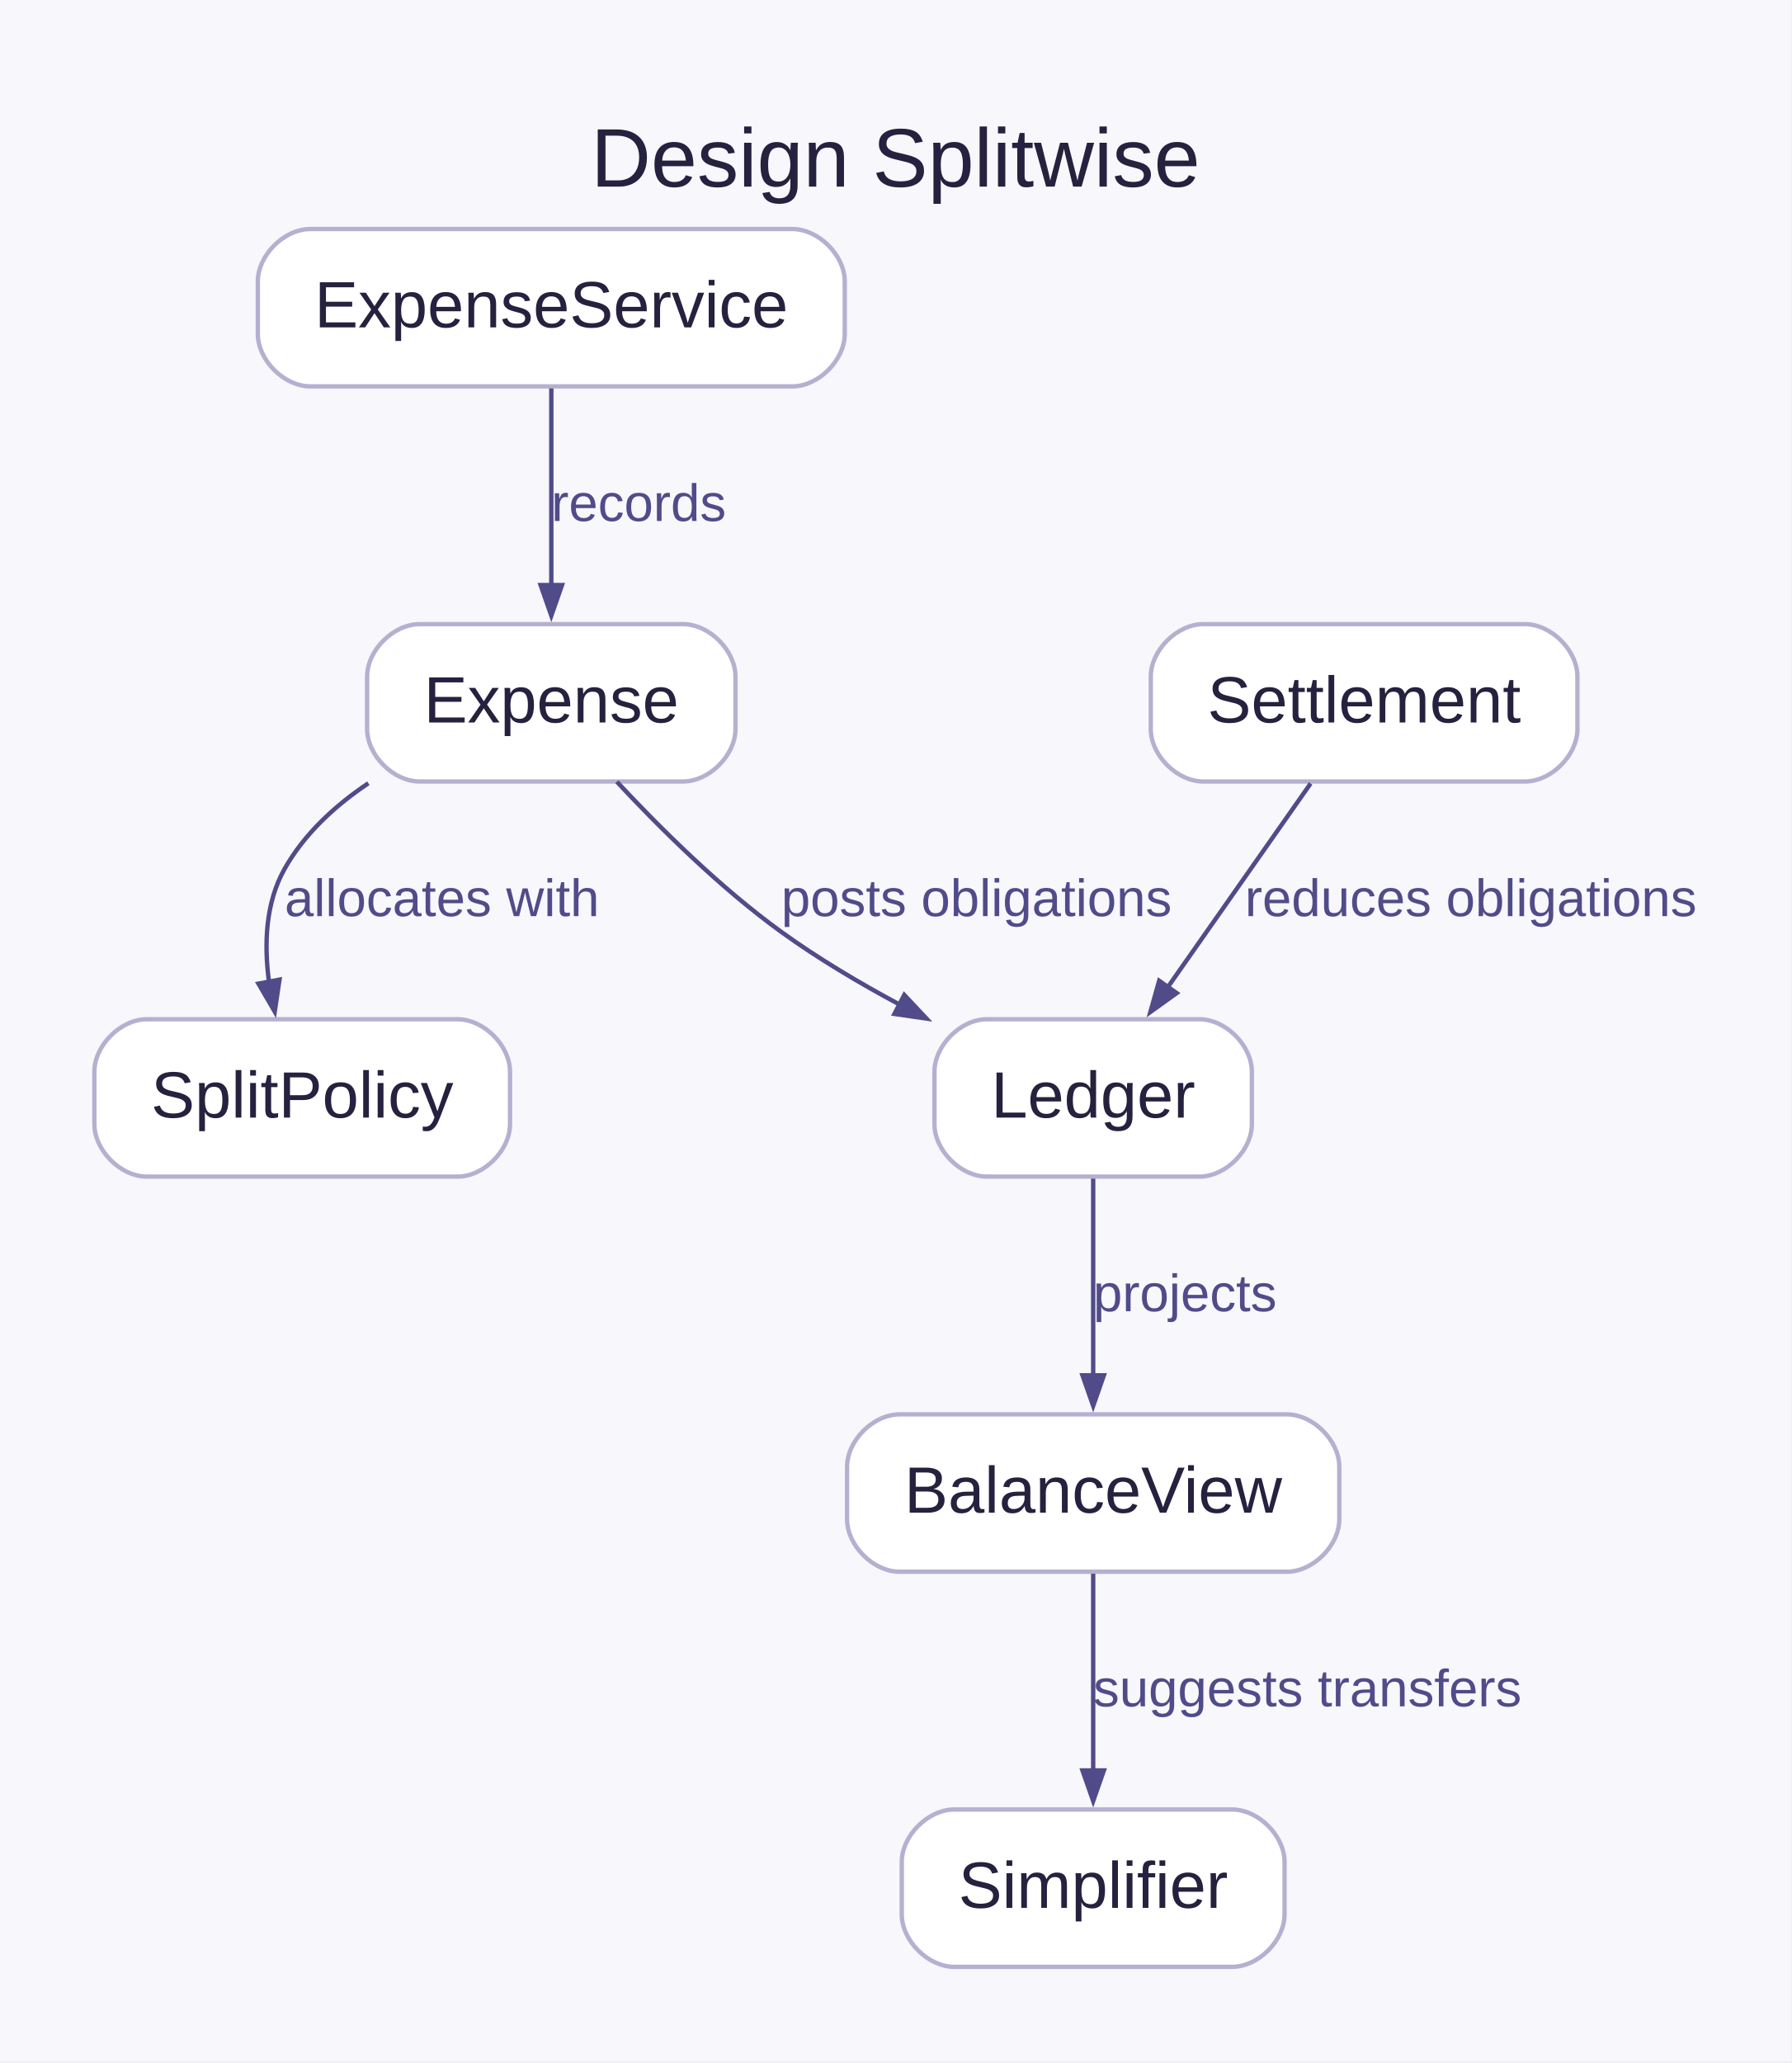
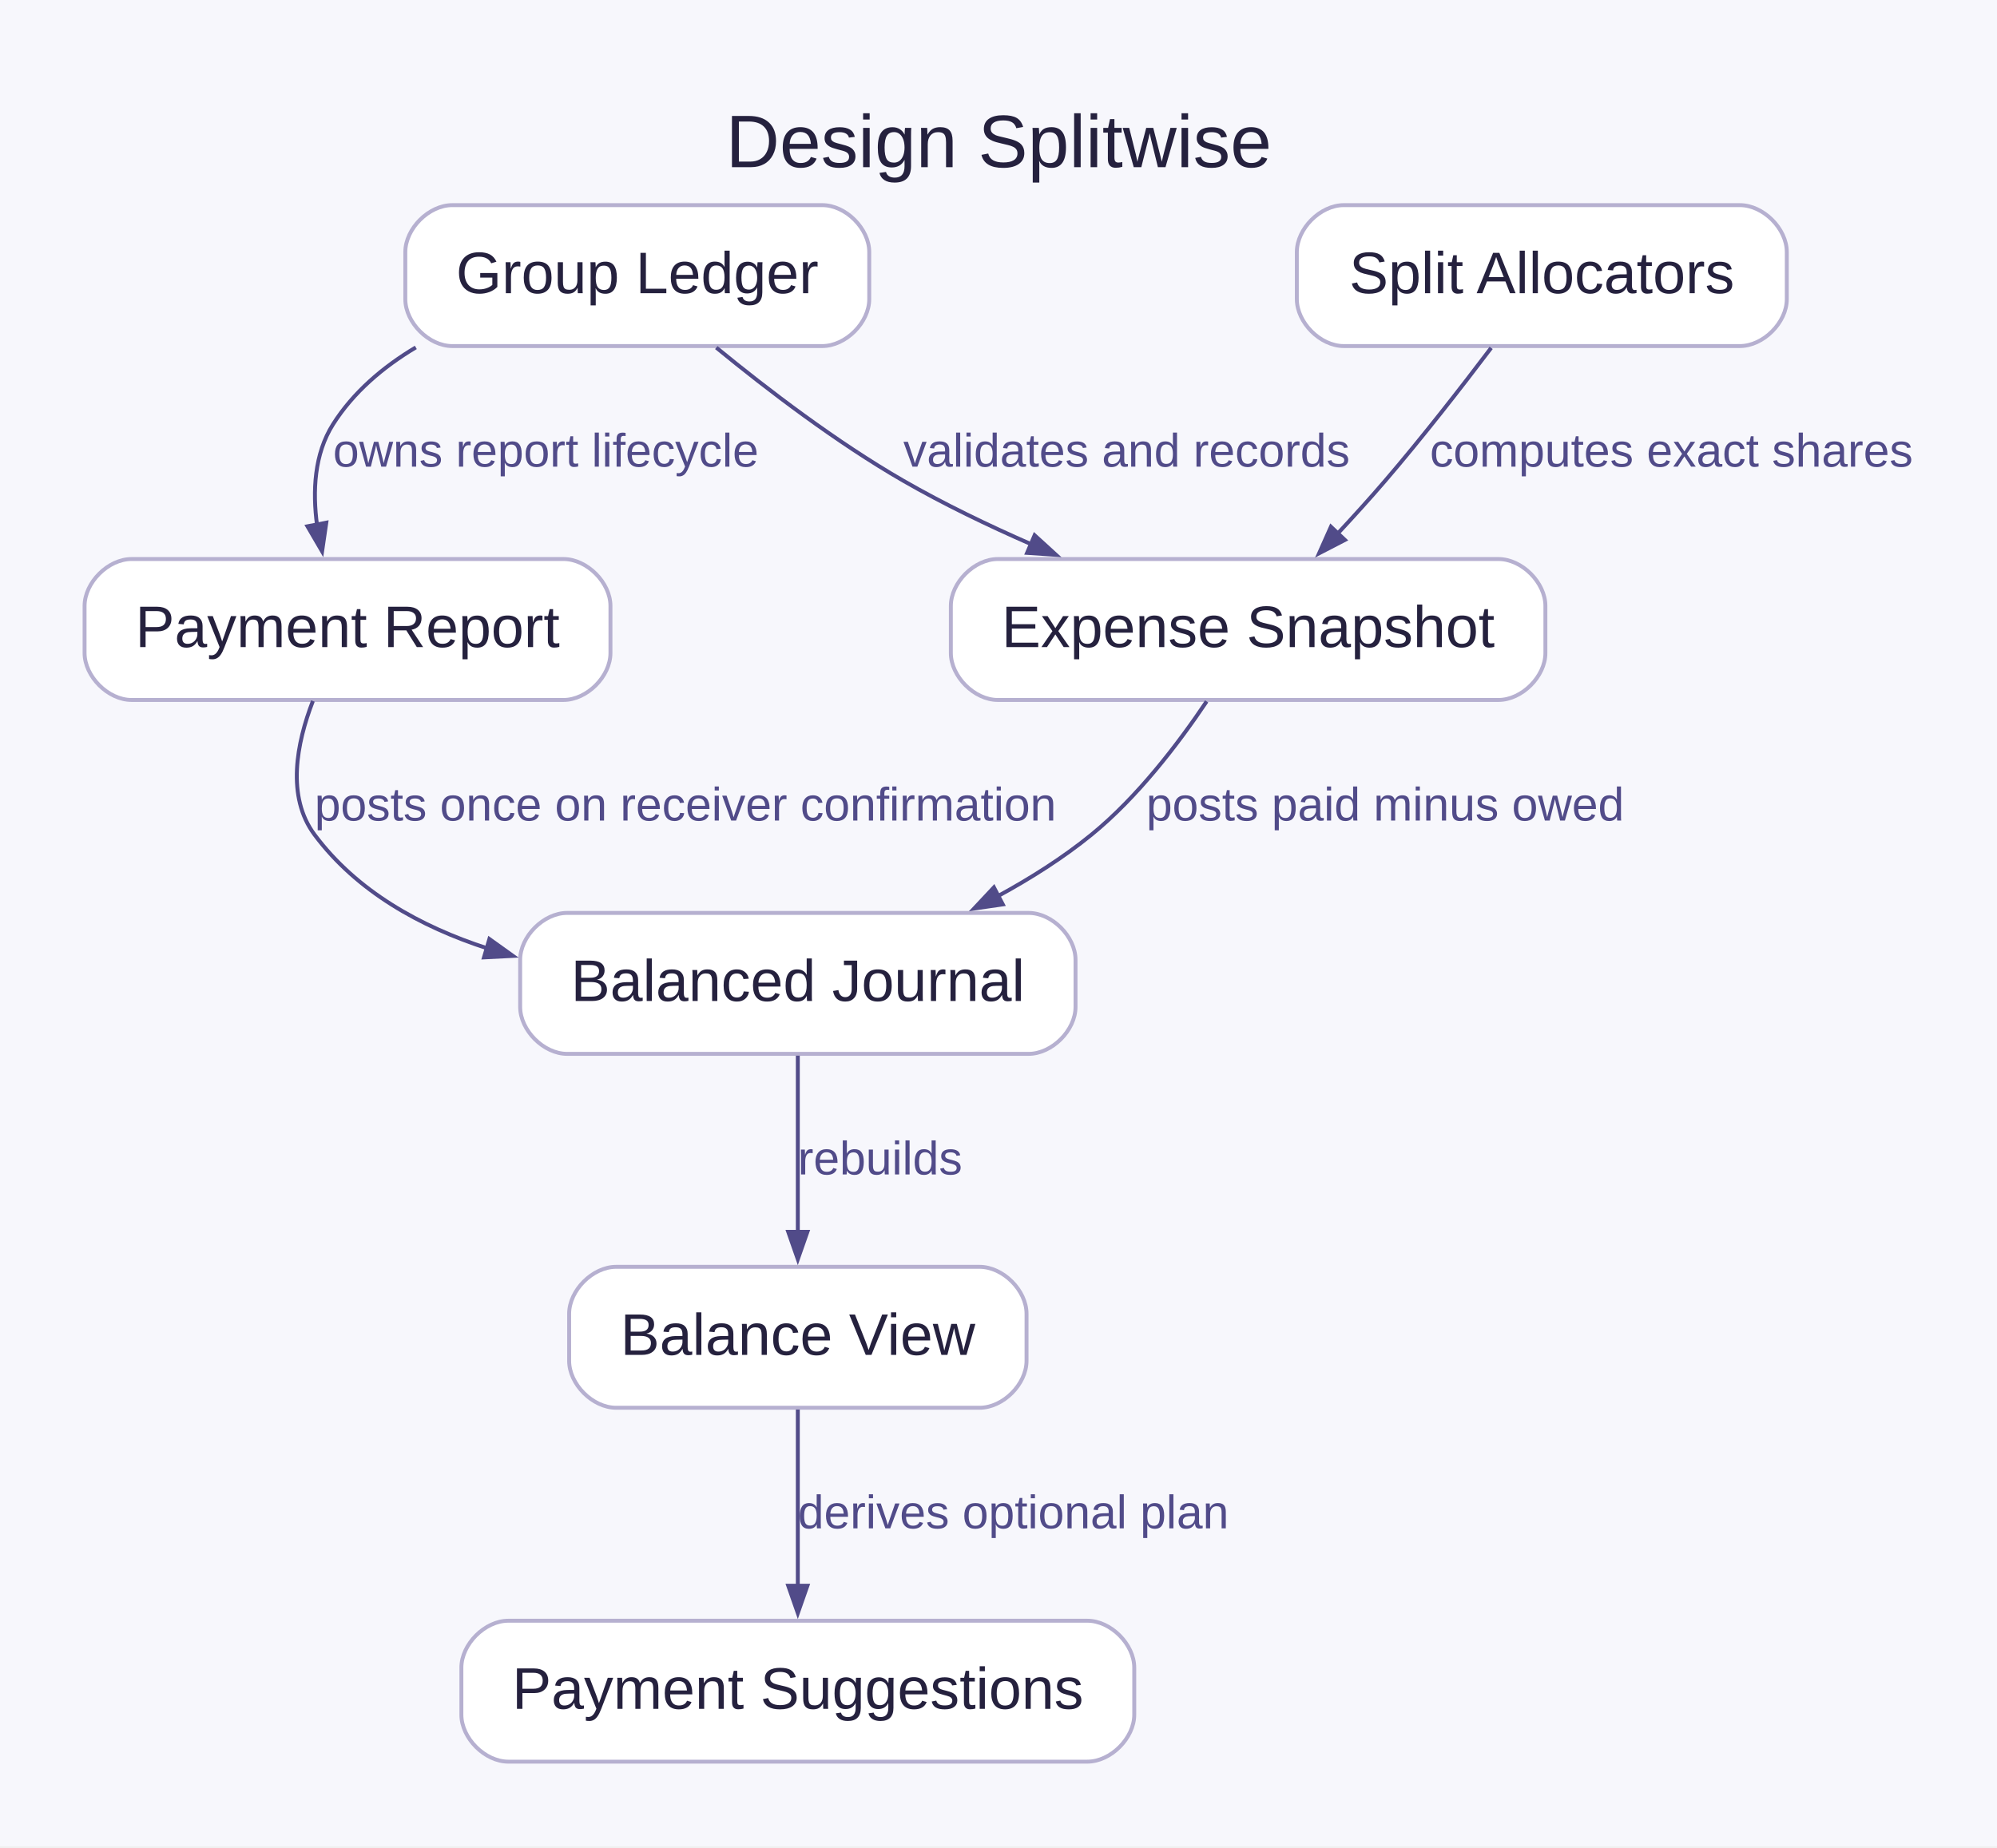
- <svg xmlns="http://www.w3.org/2000/svg" width="410pt" height="472pt" viewBox="0.00 0.00 410.00 472.00" role="img" aria-labelledby="answer-title answer-desc">
+ <svg xmlns="http://www.w3.org/2000/svg" width="510pt" height="472pt" viewBox="0.00 0.00 510.00 472.00" role="img" aria-labelledby="answer-title answer-desc">
  <g id="graph0" class="graph" transform="scale(1 1) rotate(0) translate(21.6 450)">
-     <polygon fill="#f7f7fc" stroke="none" points="-21.6,21.6 -21.6,-450 388.27,-450 388.27,21.6 -21.6,21.6" />
-     <text xml:space="preserve" text-anchor="middle" x="183.33" y="-407.3" font-family="Arial" font-size="19.00" fill="#25213e">Design Splitwise</text>
+     <polygon fill="#f7f7fc" stroke="none" points="-21.6,21.6 -21.6,-450 488.55,-450 488.55,21.6 -21.6,21.6" />
+     <text xml:space="preserve" text-anchor="middle" x="233.47" y="-407.3" font-family="Arial" font-size="19.00" fill="#25213e">Design Splitwise</text>
    <g id="node1" class="node">
-       <path fill="#ffffff" stroke="#b6b0d0" d="M159.71,-397.6C159.71,-397.6 49.4,-397.6 49.4,-397.6 43.4,-397.6 37.4,-391.6 37.4,-385.6 37.4,-385.6 37.4,-373.6 37.4,-373.6 37.4,-367.6 43.4,-361.6 49.4,-361.6 49.4,-361.6 159.71,-361.6 159.71,-361.6 165.71,-361.6 171.71,-367.6 171.71,-373.6 171.71,-373.6 171.71,-385.6 171.71,-385.6 171.71,-391.6 165.71,-397.6 159.71,-397.6" />
-       <text xml:space="preserve" text-anchor="middle" x="104.56" y="-375.1" font-family="Arial" font-size="15.00" fill="#25213e">ExpenseService</text>
+       <path fill="#ffffff" stroke="#b6b0d0" d="M188.39,-397.6C188.39,-397.6 93.91,-397.6 93.91,-397.6 87.91,-397.6 81.91,-391.6 81.91,-385.6 81.91,-385.6 81.91,-373.6 81.91,-373.6 81.91,-367.6 87.91,-361.6 93.91,-361.6 93.91,-361.6 188.39,-361.6 188.39,-361.6 194.39,-361.6 200.39,-367.6 200.39,-373.6 200.39,-373.6 200.39,-385.6 200.39,-385.6 200.39,-391.6 194.39,-397.6 188.39,-397.6" />
+       <text xml:space="preserve" text-anchor="middle" x="141.15" y="-375.1" font-family="Arial" font-size="15.00" fill="#25213e">Group Ledger</text>
+     </g>
+     <g id="node3" class="node">
+       <path fill="#ffffff" stroke="#b6b0d0" d="M361.07,-307.2C361.07,-307.2 233.23,-307.2 233.23,-307.2 227.23,-307.2 221.23,-301.2 221.23,-295.2 221.23,-295.2 221.23,-283.2 221.23,-283.2 221.23,-277.2 227.23,-271.2 233.23,-271.2 233.23,-271.2 361.07,-271.2 361.07,-271.2 367.07,-271.2 373.07,-277.2 373.07,-283.2 373.07,-283.2 373.07,-295.2 373.07,-295.2 373.07,-301.2 367.07,-307.2 361.07,-307.2" />
+       <text xml:space="preserve" text-anchor="middle" x="297.15" y="-284.7" font-family="Arial" font-size="15.00" fill="#25213e">Expense Snapshot</text>
+     </g>
+     <g id="edge2" class="edge">
+       <path fill="none" stroke="#514b89" d="M161.33,-361.21C174.37,-350.51 192.04,-337.02 209.09,-327.2 219.36,-321.28 230.77,-315.78 241.87,-310.93" />
+       <polygon fill="#514b89" stroke="#514b89" points="242.62,-313.27 248.1,-308.27 240.7,-308.77 242.62,-313.27" />
+       <text xml:space="preserve" text-anchor="middle" x="266.12" y="-330.8" font-family="Arial" font-size="12.00" fill="#514b89">validates and records</text>
+     </g>
+     <g id="node5" class="node">
+       <path fill="#ffffff" stroke="#b6b0d0" d="M122.3,-307.2C122.3,-307.2 12,-307.2 12,-307.2 6,-307.2 0,-301.2 0,-295.2 0,-295.2 0,-283.2 0,-283.2 0,-277.2 6,-271.2 12,-271.2 12,-271.2 122.3,-271.2 122.3,-271.2 128.3,-271.2 134.3,-277.2 134.3,-283.2 134.3,-283.2 134.3,-295.2 134.3,-295.2 134.3,-301.2 128.3,-307.2 122.3,-307.2" />
+       <text xml:space="preserve" text-anchor="middle" x="67.15" y="-284.7" font-family="Arial" font-size="15.00" fill="#25213e">Payment Report</text>
+     </g>
+     <g id="edge7" class="edge">
+       <path fill="none" stroke="#514b89" d="M84.59,-361.26C76.19,-356.24 68.63,-349.81 63.44,-341.6 58.66,-334.03 58.19,-324.53 59.38,-315.76" />
+       <polygon fill="#514b89" stroke="#514b89" points="61.73,-316.49 60.66,-309.15 56.92,-315.56 61.73,-316.49" />
+       <text xml:space="preserve" text-anchor="middle" x="117.8" y="-330.8" font-family="Arial" font-size="12.00" fill="#514b89">owns report lifecycle</text>
    </g>
    <g id="node2" class="node">
-       <path fill="#ffffff" stroke="#b6b0d0" d="M134.7,-307.2C134.7,-307.2 74.41,-307.2 74.41,-307.2 68.41,-307.2 62.41,-301.2 62.41,-295.2 62.41,-295.2 62.41,-283.2 62.41,-283.2 62.41,-277.2 68.41,-271.2 74.41,-271.2 74.41,-271.2 134.7,-271.2 134.7,-271.2 140.7,-271.2 146.7,-277.2 146.7,-283.2 146.7,-283.2 146.7,-295.2 146.7,-295.2 146.7,-301.2 140.7,-307.2 134.7,-307.2" />
-       <text xml:space="preserve" text-anchor="middle" x="104.56" y="-284.7" font-family="Arial" font-size="15.00" fill="#25213e">Expense</text>
+       <path fill="#ffffff" stroke="#b6b0d0" d="M422.72,-397.6C422.72,-397.6 321.59,-397.6 321.59,-397.6 315.59,-397.6 309.59,-391.6 309.59,-385.6 309.59,-385.6 309.59,-373.6 309.59,-373.6 309.59,-367.6 315.59,-361.6 321.59,-361.6 321.59,-361.6 422.72,-361.6 422.72,-361.6 428.72,-361.6 434.72,-367.6 434.72,-373.6 434.72,-373.6 434.72,-385.6 434.72,-385.6 434.72,-391.6 428.72,-397.6 422.72,-397.6" />
+       <text xml:space="preserve" text-anchor="middle" x="372.15" y="-375.1" font-family="Arial" font-size="15.00" fill="#25213e">Split Allocators</text>
    </g>
    <g id="edge1" class="edge">
-       <path fill="none" stroke="#514b89" d="M104.56,-361.14C104.56,-348.18 104.56,-330.32 104.56,-315.76" />
-       <polygon fill="#514b89" stroke="#514b89" points="107.01,-316.14 104.56,-309.14 102.11,-316.14 107.01,-316.14" />
-       <text xml:space="preserve" text-anchor="middle" x="124.56" y="-330.8" font-family="Arial" font-size="12.00" fill="#514b89">records</text>
-     </g>
-     <g id="node3" class="node">
-       <path fill="#ffffff" stroke="#b6b0d0" d="M83.11,-216.8C83.11,-216.8 12,-216.8 12,-216.8 6,-216.8 0,-210.8 0,-204.8 0,-204.8 0,-192.8 0,-192.8 0,-186.8 6,-180.8 12,-180.8 12,-180.8 83.11,-180.8 83.11,-180.8 89.11,-180.8 95.11,-186.8 95.11,-192.8 95.11,-192.8 95.11,-204.8 95.11,-204.8 95.11,-210.8 89.11,-216.8 83.11,-216.8" />
-       <text xml:space="preserve" text-anchor="middle" x="47.56" y="-194.3" font-family="Arial" font-size="15.00" fill="#25213e">SplitPolicy</text>
-     </g>
-     <g id="edge2" class="edge">
-       <path fill="none" stroke="#514b89" d="M62.7,-270.8C55.02,-265.65 48.02,-259.19 43.52,-251.2 39.17,-243.48 38.79,-234.04 39.96,-225.37" />
-       <polygon fill="#514b89" stroke="#514b89" points="42.36,-225.87 41.27,-218.54 37.54,-224.95 42.36,-225.87" />
-       <text xml:space="preserve" text-anchor="middle" x="79.54" y="-240.4" font-family="Arial" font-size="12.00" fill="#514b89">allocates with</text>
+       <path fill="none" stroke="#514b89" d="M359.22,-361.14C351.58,-351.03 341.58,-338.18 332.15,-327.2 328.27,-322.68 324.01,-317.98 319.83,-313.5" />
+       <polygon fill="#514b89" stroke="#514b89" points="321.87,-312.08 315.28,-308.67 318.3,-315.45 321.87,-312.08" />
+       <text xml:space="preserve" text-anchor="middle" x="405.25" y="-330.8" font-family="Arial" font-size="12.00" fill="#514b89">computes exact shares</text>
    </g>
    <g id="node4" class="node">
-       <path fill="#ffffff" stroke="#b6b0d0" d="M252.87,-216.8C252.87,-216.8 204.24,-216.8 204.24,-216.8 198.24,-216.8 192.24,-210.8 192.24,-204.8 192.24,-204.8 192.24,-192.8 192.24,-192.8 192.24,-186.8 198.24,-180.8 204.24,-180.8 204.24,-180.8 252.87,-180.8 252.87,-180.8 258.87,-180.8 264.87,-186.8 264.87,-192.8 264.87,-192.8 264.87,-204.8 264.87,-204.8 264.87,-210.8 258.87,-216.8 252.87,-216.8" />
-       <text xml:space="preserve" text-anchor="middle" x="228.56" y="-194.3" font-family="Arial" font-size="15.00" fill="#25213e">Ledger</text>
+       <path fill="#ffffff" stroke="#b6b0d0" d="M241.07,-216.8C241.07,-216.8 123.24,-216.8 123.24,-216.8 117.24,-216.8 111.24,-210.8 111.24,-204.8 111.24,-204.8 111.24,-192.8 111.24,-192.8 111.24,-186.8 117.24,-180.8 123.24,-180.8 123.24,-180.8 241.07,-180.8 241.07,-180.8 247.07,-180.8 253.07,-186.8 253.07,-192.8 253.07,-192.8 253.07,-204.8 253.07,-204.8 253.07,-210.8 247.07,-216.8 241.07,-216.8" />
+       <text xml:space="preserve" text-anchor="middle" x="182.15" y="-194.3" font-family="Arial" font-size="15.00" fill="#25213e">Balanced Journal</text>
    </g>
    <g id="edge3" class="edge">
-       <path fill="none" stroke="#514b89" d="M119.56,-271.14C129.53,-260.44 143.3,-246.82 157.17,-236.8 165.56,-230.73 175.08,-225.08 184.37,-220.1" />
-       <polygon fill="#514b89" stroke="#514b89" points="185.33,-222.37 190.41,-216.96 183.07,-218.02 185.33,-222.37" />
-       <text xml:space="preserve" text-anchor="middle" x="201.86" y="-240.4" font-family="Arial" font-size="12.00" fill="#514b89">posts obligations</text>
+       <path fill="none" stroke="#514b89" d="M286.56,-270.83C279.31,-260.01 268.9,-246.37 257.15,-236.8 249.93,-230.91 241.61,-225.65 233.2,-221.07" />
+       <polygon fill="#514b89" stroke="#514b89" points="234.5,-218.98 227.16,-217.92 232.23,-223.33 234.5,-218.98" />
+       <text xml:space="preserve" text-anchor="middle" x="332.15" y="-240.4" font-family="Arial" font-size="12.00" fill="#514b89">posts paid minus owed</text>
    </g>
    <g id="node6" class="node">
-       <path fill="#ffffff" stroke="#b6b0d0" d="M272.88,-126.4C272.88,-126.4 184.24,-126.4 184.24,-126.4 178.24,-126.4 172.24,-120.4 172.24,-114.4 172.24,-114.4 172.24,-102.4 172.24,-102.4 172.24,-96.4 178.24,-90.4 184.24,-90.4 184.24,-90.4 272.88,-90.4 272.88,-90.4 278.88,-90.4 284.88,-96.4 284.88,-102.4 284.88,-102.4 284.88,-114.4 284.88,-114.4 284.88,-120.4 278.88,-126.4 272.88,-126.4" />
-       <text xml:space="preserve" text-anchor="middle" x="228.56" y="-103.9" font-family="Arial" font-size="15.00" fill="#25213e">BalanceView</text>
+       <path fill="#ffffff" stroke="#b6b0d0" d="M228.56,-126.4C228.56,-126.4 135.75,-126.4 135.75,-126.4 129.75,-126.4 123.75,-120.4 123.75,-114.4 123.75,-114.4 123.75,-102.4 123.75,-102.4 123.75,-96.4 129.75,-90.4 135.75,-90.4 135.75,-90.4 228.56,-90.4 228.56,-90.4 234.56,-90.4 240.56,-96.4 240.56,-102.4 240.56,-102.4 240.56,-114.4 240.56,-114.4 240.56,-120.4 234.56,-126.4 228.56,-126.4" />
+       <text xml:space="preserve" text-anchor="middle" x="182.15" y="-103.9" font-family="Arial" font-size="15.00" fill="#25213e">Balance View</text>
    </g>
    <g id="edge5" class="edge">
-       <path fill="none" stroke="#514b89" d="M228.56,-180.34C228.56,-167.38 228.56,-149.52 228.56,-134.96" />
-       <polygon fill="#514b89" stroke="#514b89" points="231.01,-135.34 228.56,-128.34 226.11,-135.34 231.01,-135.34" />
-       <text xml:space="preserve" text-anchor="middle" x="249.56" y="-150" font-family="Arial" font-size="12.00" fill="#514b89">projects</text>
-     </g>
-     <g id="node5" class="node">
-       <path fill="#ffffff" stroke="#b6b0d0" d="M327.37,-307.2C327.37,-307.2 253.74,-307.2 253.74,-307.2 247.74,-307.2 241.74,-301.2 241.74,-295.2 241.74,-295.2 241.74,-283.2 241.74,-283.2 241.74,-277.2 247.74,-271.2 253.74,-271.2 253.74,-271.2 327.37,-271.2 327.37,-271.2 333.37,-271.2 339.37,-277.2 339.37,-283.2 339.37,-283.2 339.37,-295.2 339.37,-295.2 339.37,-301.2 333.37,-307.2 327.37,-307.2" />
-       <text xml:space="preserve" text-anchor="middle" x="290.56" y="-284.7" font-family="Arial" font-size="15.00" fill="#25213e">Settlement</text>
+       <path fill="none" stroke="#514b89" d="M182.15,-180.34C182.15,-167.38 182.15,-149.52 182.15,-134.96" />
+       <polygon fill="#514b89" stroke="#514b89" points="184.6,-135.34 182.15,-128.34 179.7,-135.34 184.6,-135.34" />
+       <text xml:space="preserve" text-anchor="middle" x="203.16" y="-150" font-family="Arial" font-size="12.00" fill="#514b89">rebuilds</text>
    </g>
    <g id="edge4" class="edge">
-       <path fill="none" stroke="#514b89" d="M278.31,-270.74C268.97,-257.42 255.99,-238.91 245.63,-224.14" />
-       <polygon fill="#514b89" stroke="#514b89" points="247.67,-222.79 241.65,-218.47 243.66,-225.61 247.67,-222.79" />
-       <text xml:space="preserve" text-anchor="middle" x="314.97" y="-240.4" font-family="Arial" font-size="12.00" fill="#514b89">reduces obligations</text>
+       <path fill="none" stroke="#514b89" d="M58.31,-270.93C54.14,-260.15 51.49,-246.52 58.72,-236.8 69.5,-222.33 85.73,-213.3 102.92,-207.73" />
+       <polygon fill="#514b89" stroke="#514b89" points="103.38,-210.14 109.41,-205.82 102,-205.44 103.38,-210.14" />
+       <text xml:space="preserve" text-anchor="middle" x="153.44" y="-240.4" font-family="Arial" font-size="12.00" fill="#514b89">posts once on receiver confirmation</text>
    </g>
    <g id="node7" class="node">
-       <path fill="#ffffff" stroke="#b6b0d0" d="M260.35,-36C260.35,-36 196.76,-36 196.76,-36 190.76,-36 184.76,-30 184.76,-24 184.76,-24 184.76,-12 184.76,-12 184.76,-6 190.76,0 196.76,0 196.76,0 260.35,0 260.35,0 266.35,0 272.35,-6 272.35,-12 272.35,-12 272.35,-24 272.35,-24 272.35,-30 266.35,-36 260.35,-36" />
-       <text xml:space="preserve" text-anchor="middle" x="228.56" y="-13.5" font-family="Arial" font-size="15.00" fill="#25213e">Simplifier</text>
+       <path fill="#ffffff" stroke="#b6b0d0" d="M256.07,-36C256.07,-36 108.23,-36 108.23,-36 102.23,-36 96.23,-30 96.23,-24 96.23,-24 96.23,-12 96.23,-12 96.23,-6 102.23,0 108.23,0 108.23,0 256.07,0 256.07,0 262.07,0 268.07,-6 268.07,-12 268.07,-12 268.07,-24 268.07,-24 268.07,-30 262.07,-36 256.07,-36" />
+       <text xml:space="preserve" text-anchor="middle" x="182.15" y="-13.5" font-family="Arial" font-size="15.00" fill="#25213e">Payment Suggestions</text>
    </g>
    <g id="edge6" class="edge">
-       <path fill="none" stroke="#514b89" d="M228.56,-89.94C228.56,-76.98 228.56,-59.12 228.56,-44.56" />
-       <polygon fill="#514b89" stroke="#514b89" points="231.01,-44.94 228.56,-37.94 226.11,-44.94 231.01,-44.94" />
-       <text xml:space="preserve" text-anchor="middle" x="277.58" y="-59.6" font-family="Arial" font-size="12.00" fill="#514b89">suggests transfers</text>
+       <path fill="none" stroke="#514b89" d="M182.15,-89.94C182.15,-76.98 182.15,-59.12 182.15,-44.56" />
+       <polygon fill="#514b89" stroke="#514b89" points="184.6,-44.94 182.15,-37.94 179.7,-44.94 184.6,-44.94" />
+       <text xml:space="preserve" text-anchor="middle" x="237.19" y="-59.6" font-family="Arial" font-size="12.00" fill="#514b89">derives optional plan</text>
    </g>
  </g>
</svg>
